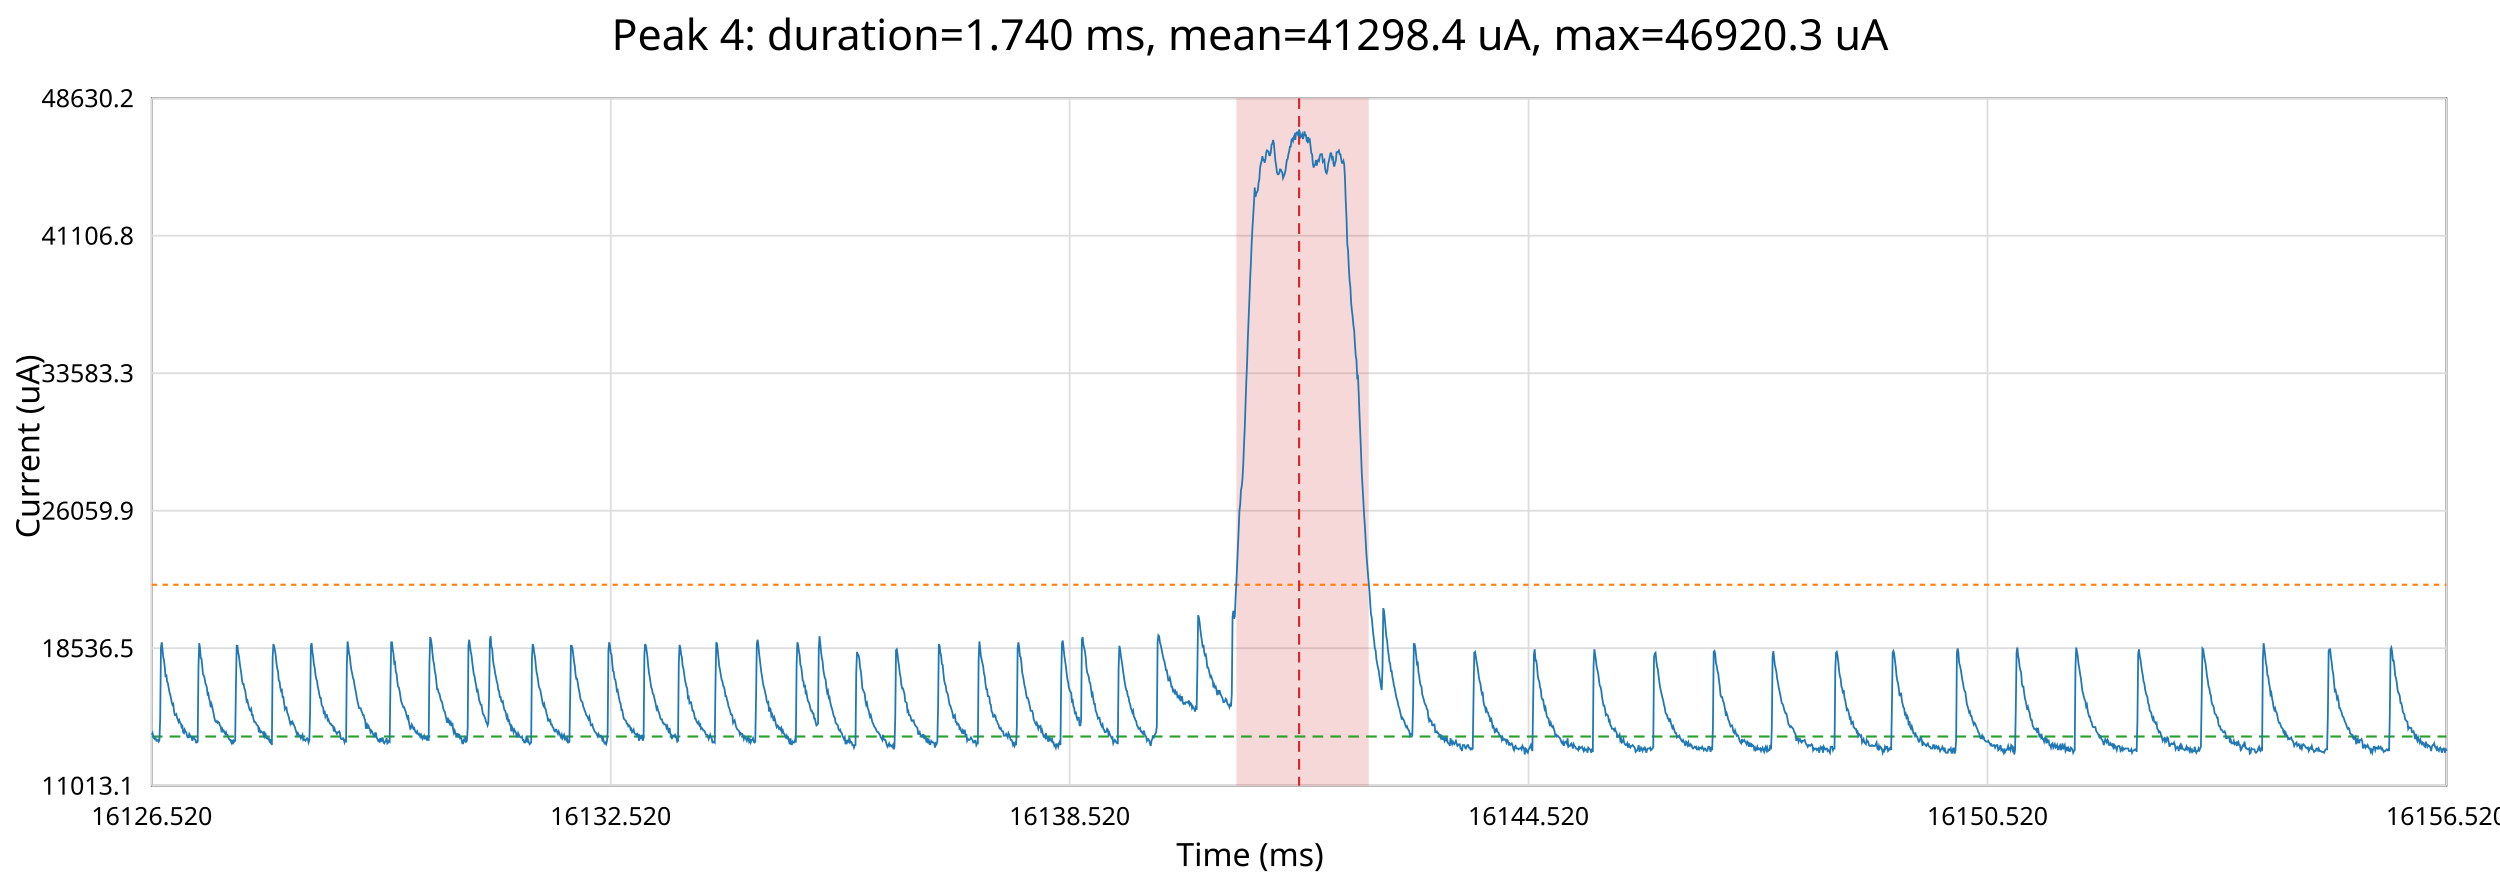
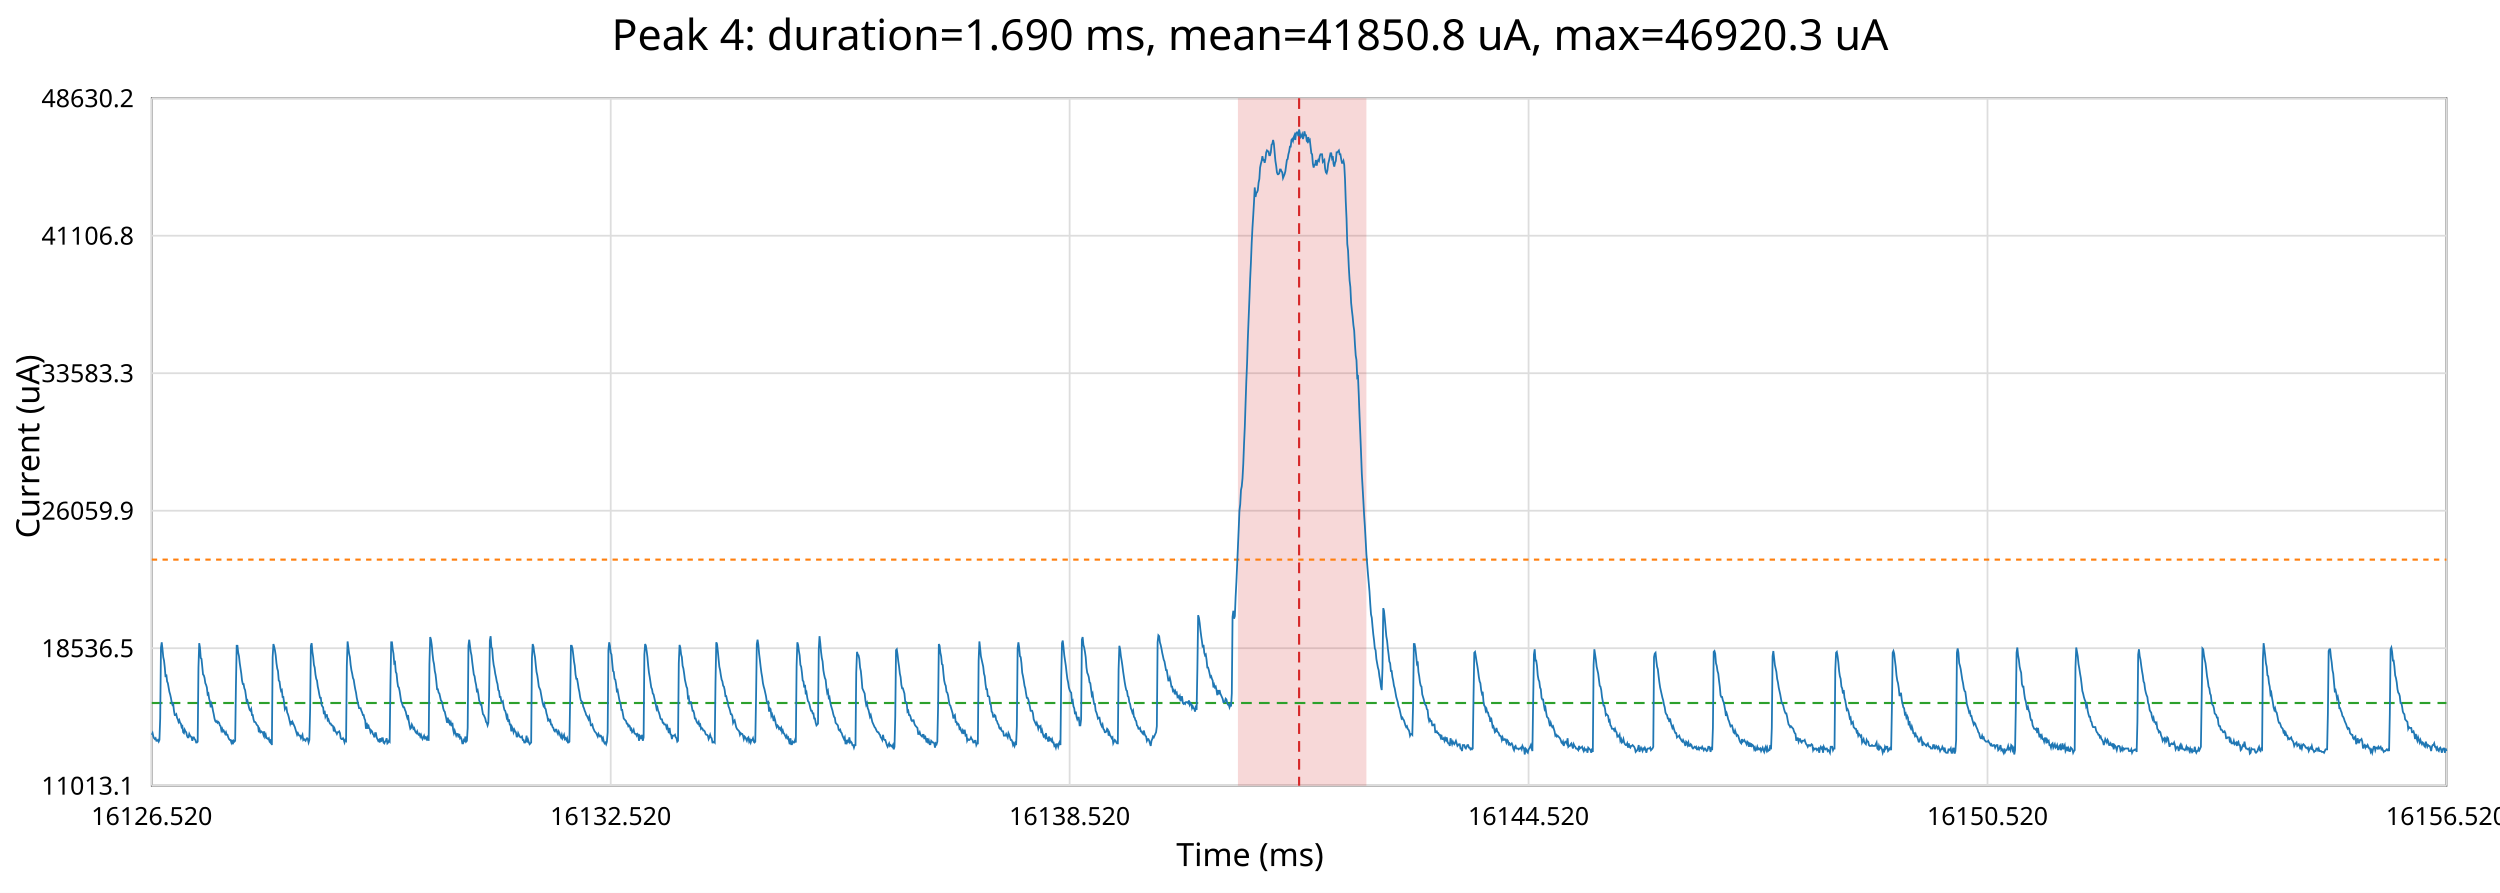
<svg xmlns="http://www.w3.org/2000/svg" width="1400" height="500" viewBox="0 0 1400 500">
  <rect width="100%" height="100%" fill="white" />
-   <text x="700.0" y="28" text-anchor="middle" font-size="24" font-family="sans-serif">Peak 4: duration=1.740 ms, mean=41298.4 uA, max=46920.3 uA</text>
+   <text x="700.0" y="28" text-anchor="middle" font-size="24" font-family="sans-serif">Peak 4: duration=1.690 ms, mean=41850.8 uA, max=46920.3 uA</text>
  <rect x="85" y="55" width="1285" height="385" fill="none" stroke="#333" stroke-width="1" />
  <line x1="85.00" y1="55" x2="85.00" y2="440" stroke="#ddd" stroke-width="1" />
  <line x1="342.00" y1="55" x2="342.00" y2="440" stroke="#ddd" stroke-width="1" />
  <line x1="599.00" y1="55" x2="599.00" y2="440" stroke="#ddd" stroke-width="1" />
  <line x1="856.00" y1="55" x2="856.00" y2="440" stroke="#ddd" stroke-width="1" />
  <line x1="1113.00" y1="55" x2="1113.00" y2="440" stroke="#ddd" stroke-width="1" />
  <line x1="1370.00" y1="55" x2="1370.00" y2="440" stroke="#ddd" stroke-width="1" />
  <line x1="85" y1="55.00" x2="1370" y2="55.00" stroke="#ddd" stroke-width="1" />
  <line x1="85" y1="132.00" x2="1370" y2="132.00" stroke="#ddd" stroke-width="1" />
  <line x1="85" y1="209.00" x2="1370" y2="209.00" stroke="#ddd" stroke-width="1" />
  <line x1="85" y1="286.00" x2="1370" y2="286.00" stroke="#ddd" stroke-width="1" />
  <line x1="85" y1="363.00" x2="1370" y2="363.00" stroke="#ddd" stroke-width="1" />
  <line x1="85" y1="440.00" x2="1370" y2="440.00" stroke="#ddd" stroke-width="1" />
  <text x="85.00" y="462" text-anchor="middle" font-size="14" font-family="sans-serif">16126.520</text>
  <text x="75" y="60.00" text-anchor="end" font-size="14" font-family="sans-serif">48630.2</text>
  <text x="342.00" y="462" text-anchor="middle" font-size="14" font-family="sans-serif">16132.520</text>
  <text x="75" y="137.00" text-anchor="end" font-size="14" font-family="sans-serif">41106.8</text>
  <text x="599.00" y="462" text-anchor="middle" font-size="14" font-family="sans-serif">16138.520</text>
  <text x="75" y="214.00" text-anchor="end" font-size="14" font-family="sans-serif">33583.3</text>
  <text x="856.00" y="462" text-anchor="middle" font-size="14" font-family="sans-serif">16144.520</text>
  <text x="75" y="291.00" text-anchor="end" font-size="14" font-family="sans-serif">26059.9</text>
  <text x="1113.00" y="462" text-anchor="middle" font-size="14" font-family="sans-serif">16150.520</text>
  <text x="75" y="368.00" text-anchor="end" font-size="14" font-family="sans-serif">18536.5</text>
  <text x="1370.00" y="462" text-anchor="middle" font-size="14" font-family="sans-serif">16156.520</text>
  <text x="75" y="445.00" text-anchor="end" font-size="14" font-family="sans-serif">11013.1</text>
-   <rect x="692.38" y="55" width="74.10" height="385" fill="#d62728" fill-opacity="0.18" />
-   <line x1="85" y1="412.45" x2="1370" y2="412.45" stroke="#2ca02c" stroke-width="1.2" stroke-dasharray="6,4" />
-   <line x1="85" y1="327.46" x2="1370" y2="327.46" stroke="#ff7f0e" stroke-width="1.2" stroke-dasharray="3,3" />
+   <rect x="693.23" y="55" width="71.96" height="385" fill="#d62728" fill-opacity="0.18" />
+   <line x1="85" y1="393.68" x2="1370" y2="393.68" stroke="#2ca02c" stroke-width="1.2" stroke-dasharray="6,4" />
+   <line x1="85" y1="313.39" x2="1370" y2="313.39" stroke="#ff7f0e" stroke-width="1.2" stroke-dasharray="3,3" />
  <line x1="727.50" y1="55" x2="727.50" y2="440" stroke="#d62728" stroke-width="1.2" stroke-dasharray="6,4" />
  <polyline fill="none" stroke="#1f77b4" stroke-width="1.0" points="85.00,411.49 85.43,410.53 85.86,412.45 86.28,413.41 86.71,413.89 87.14,413.41 87.57,414.84 88.00,414.84 88.43,414.37 88.86,415.32 89.28,414.37 89.71,402.36 90.14,362.62 90.57,359.69 91.00,363.59 91.42,367.98 91.85,369.93 92.28,373.82 92.71,379.16 93.14,377.71 93.57,381.59 93.99,382.56 94.42,384.98 94.85,387.40 95.28,388.85 95.71,390.78 96.14,393.20 96.57,394.65 96.99,394.17 97.42,398.02 97.85,400.43 98.28,400.43 98.71,399.95 99.13,401.88 99.56,402.84 99.99,404.28 100.42,403.32 100.85,404.76 101.28,405.25 101.70,407.17 102.13,406.69 102.56,410.05 102.99,410.53 103.42,408.61 103.85,409.57 104.27,410.05 104.70,411.97 105.13,412.93 105.56,412.93 105.99,411.01 106.42,411.97 106.85,412.45 107.27,412.93 107.70,414.84 108.13,412.93 108.56,412.93 108.99,413.89 109.41,414.37 109.84,415.80 110.27,415.80 110.70,415.32 111.13,373.82 111.56,360.17 111.98,362.62 112.41,368.47 112.84,368.95 113.27,373.33 113.70,377.71 114.13,378.19 114.55,379.65 114.98,382.56 115.41,383.53 115.84,384.98 116.27,388.85 116.70,388.37 117.12,391.27 117.55,392.72 117.98,396.10 118.41,394.17 118.84,395.61 119.27,398.02 119.69,399.95 120.12,402.36 120.55,403.80 120.98,404.28 121.41,403.80 121.84,404.76 122.26,404.28 122.69,404.76 123.12,406.21 123.55,406.69 123.98,409.09 124.41,408.13 124.84,409.57 125.26,409.09 125.69,410.05 126.12,411.01 126.55,410.05 126.98,411.49 127.40,411.49 127.83,412.93 128.26,413.89 128.69,414.37 129.12,414.37 129.55,415.80 129.97,414.37 130.40,416.76 130.83,414.84 131.26,415.32 131.69,414.84 132.12,384.01 132.54,361.64 132.97,361.64 133.40,365.54 133.83,367.49 134.26,371.39 134.69,374.31 135.12,377.22 135.54,381.10 135.97,383.04 136.40,383.04 136.83,385.46 137.26,386.43 137.68,389.33 138.11,392.72 138.54,392.23 138.97,394.17 139.40,396.10 139.83,397.54 140.25,398.02 140.68,397.06 141.11,400.43 141.54,400.43 141.97,402.84 142.40,404.28 142.83,404.28 143.25,404.76 143.68,405.73 144.11,406.21 144.54,406.69 144.97,410.05 145.39,408.61 145.82,410.05 146.25,409.57 146.68,410.05 147.11,410.05 147.54,411.49 147.96,409.57 148.39,412.45 148.82,411.49 149.25,413.41 149.68,413.41 150.11,413.89 150.53,413.41 150.96,415.32 151.39,415.80 151.82,413.89 152.25,417.24 152.68,367.98 153.11,360.66 153.53,362.13 153.96,364.08 154.39,367.00 154.82,371.39 155.25,374.31 155.67,375.76 156.10,381.10 156.53,381.59 156.96,384.98 157.39,386.92 157.82,386.43 158.24,390.30 158.67,390.30 159.10,393.68 159.53,397.06 159.96,396.10 160.39,396.10 160.82,398.99 161.24,399.95 161.67,401.40 162.10,403.32 162.53,405.25 162.96,403.80 163.38,405.73 163.81,404.28 164.24,405.25 164.67,406.21 165.10,407.17 165.53,408.61 165.95,410.05 166.38,411.49 166.81,410.53 167.24,411.49 167.67,411.97 168.10,411.97 168.52,413.41 168.95,412.45 169.38,411.49 169.81,414.37 170.24,413.89 170.67,414.37 171.10,414.84 171.52,413.89 171.95,413.41 172.38,413.89 172.81,415.80 173.24,414.37 173.66,398.02 174.09,361.64 174.52,360.17 174.95,365.05 175.38,367.98 175.81,372.36 176.23,373.82 176.66,377.71 177.09,380.13 177.52,381.10 177.95,384.50 178.38,386.43 178.80,388.85 179.23,390.78 179.66,390.78 180.09,394.65 180.52,395.61 180.95,396.10 181.38,399.95 181.80,398.02 182.23,401.40 182.66,400.43 183.09,400.43 183.52,403.32 183.94,402.84 184.37,404.28 184.80,405.25 185.23,405.25 185.66,406.21 186.09,406.21 186.51,406.69 186.94,409.57 187.37,408.13 187.80,409.57 188.23,410.05 188.66,411.01 189.09,410.05 189.51,410.05 189.94,409.57 190.37,410.53 190.80,413.41 191.23,413.89 191.65,413.89 192.08,413.41 192.51,414.37 192.94,415.80 193.37,414.37 193.80,414.84 194.22,372.85 194.65,359.20 195.08,362.62 195.51,366.03 195.94,367.98 196.37,372.36 196.79,375.28 197.22,377.22 197.65,379.65 198.08,380.62 198.51,383.53 198.94,385.95 199.37,387.88 199.79,390.78 200.22,392.72 200.65,394.65 201.08,396.58 201.51,396.58 201.93,396.58 202.36,398.02 202.79,398.99 203.22,400.43 203.65,400.43 204.08,402.36 204.50,403.32 204.93,408.13 205.36,404.76 205.79,408.13 206.22,405.73 206.65,407.65 207.08,408.13 207.50,410.05 207.93,409.09 208.36,409.57 208.79,411.01 209.22,411.49 209.64,412.93 210.07,410.53 210.50,410.53 210.93,412.93 211.36,413.89 211.79,414.84 212.21,414.37 212.64,415.80 213.07,413.41 213.50,415.32 213.93,413.41 214.36,413.41 214.78,415.80 215.21,416.28 215.64,415.32 216.07,414.84 216.50,413.41 216.93,416.28 217.36,415.80 217.78,414.84 218.21,415.32 218.64,383.53 219.07,359.69 219.50,359.69 219.92,363.59 220.35,366.03 220.78,371.39 221.21,370.90 221.64,376.25 222.07,377.22 222.49,381.59 222.92,384.50 223.35,384.98 223.78,386.92 224.21,389.82 224.64,392.72 225.07,393.68 225.49,395.13 225.92,396.10 226.35,396.10 226.78,397.54 227.21,398.51 227.63,400.43 228.06,401.88 228.49,400.43 228.92,403.80 229.35,406.21 229.78,408.13 230.20,407.65 230.63,405.73 231.06,406.69 231.49,408.13 231.92,407.65 232.35,409.09 232.77,410.05 233.20,410.53 233.63,409.57 234.06,411.01 234.49,411.49 234.92,411.01 235.35,412.45 235.77,411.49 236.20,412.93 236.63,413.89 237.06,412.93 237.49,411.97 237.91,413.41 238.34,412.93 238.77,413.89 239.20,412.93 239.63,414.37 240.06,414.37 240.48,371.87 240.91,356.75 241.34,358.22 241.77,361.15 242.20,366.03 242.63,369.93 243.05,371.87 243.48,375.76 243.91,377.71 244.34,381.59 244.77,385.95 245.20,385.95 245.62,387.88 246.05,388.37 246.48,390.30 246.91,392.23 247.34,392.72 247.77,394.17 248.19,396.58 248.62,398.02 249.05,398.51 249.48,400.43 249.91,402.36 250.34,404.76 250.76,401.88 251.19,404.28 251.62,403.80 252.05,406.21 252.48,404.76 252.91,406.69 253.34,404.76 253.76,408.61 254.19,410.53 254.62,409.09 255.05,410.53 255.48,411.97 255.90,411.01 256.33,411.01 256.76,412.93 257.19,411.01 257.62,413.41 258.05,412.93 258.47,413.89 258.90,416.28 259.33,416.28 259.76,414.37 260.19,414.84 260.62,412.45 261.04,415.32 261.47,414.84 261.90,407.65 262.33,361.64 262.76,358.22 263.19,361.64 263.62,365.05 264.04,367.00 264.47,370.90 264.90,374.31 265.33,377.71 265.76,378.68 266.18,381.59 266.61,383.53 267.04,386.92 267.47,386.43 267.90,388.85 268.33,392.23 268.75,393.20 269.18,394.65 269.61,394.65 270.04,397.54 270.47,399.95 270.90,400.43 271.33,401.40 271.75,402.36 272.18,404.28 272.61,404.76 273.04,406.21 273.47,404.76 273.89,389.82 274.32,358.71 274.75,356.26 275.18,362.62 275.61,363.10 276.04,368.95 276.46,372.36 276.89,374.31 277.32,377.22 277.75,379.16 278.18,381.59 278.61,383.04 279.03,386.43 279.46,386.92 279.89,390.30 280.32,390.30 280.75,392.72 281.18,393.20 281.61,392.72 282.03,395.61 282.46,397.54 282.89,398.02 283.32,399.47 283.75,401.88 284.17,400.92 284.60,404.28 285.03,402.84 285.46,405.73 285.89,405.73 286.32,409.57 286.74,407.17 287.17,408.13 287.60,410.05 288.03,408.61 288.46,409.57 288.89,410.05 289.32,412.45 289.74,412.45 290.17,410.53 290.60,411.49 291.03,412.45 291.46,412.93 291.88,412.93 292.31,412.45 292.74,414.37 293.17,414.37 293.60,415.80 294.03,415.80 294.45,414.84 294.88,411.97 295.31,415.80 295.74,414.37 296.17,415.80 296.60,416.76 297.02,416.28 297.45,415.80 297.88,368.47 298.31,360.66 298.74,362.13 299.17,365.54 299.60,367.98 300.02,372.36 300.45,376.25 300.88,378.19 301.31,381.10 301.74,384.50 302.16,385.46 302.59,386.43 303.02,388.85 303.45,391.27 303.88,393.68 304.31,395.13 304.73,394.17 305.16,396.58 305.59,397.06 306.02,399.47 306.45,400.92 306.88,403.32 307.30,402.84 307.73,403.80 308.16,403.32 308.59,405.73 309.02,405.73 309.45,407.17 309.88,407.65 310.30,409.09 310.73,409.57 311.16,408.61 311.59,408.61 312.02,410.05 312.44,411.01 312.87,409.57 313.30,410.53 313.73,411.97 314.16,412.93 314.59,411.49 315.01,413.41 315.44,412.45 315.87,411.49 316.30,413.89 316.73,413.41 317.16,414.37 317.59,413.41 318.01,415.80 318.44,415.80 318.87,415.32 319.30,390.30 319.73,361.64 320.15,361.64 320.58,363.10 321.01,366.52 321.44,370.41 321.87,372.85 322.30,377.71 322.72,380.13 323.15,380.13 323.58,382.56 324.01,385.46 324.44,387.40 324.87,390.30 325.29,392.23 325.72,392.72 326.15,393.20 326.58,395.61 327.01,396.58 327.44,398.02 327.87,398.99 328.29,400.43 328.72,400.92 329.15,401.88 329.58,402.84 330.01,401.40 330.43,403.32 330.86,406.21 331.29,406.21 331.72,405.73 332.15,407.65 332.58,408.61 333.00,409.57 333.43,410.05 333.86,410.53 334.29,411.49 334.72,412.45 335.15,411.01 335.58,411.97 336.00,412.45 336.43,411.97 336.86,412.45 337.29,414.37 337.72,413.41 338.14,415.32 338.57,416.28 339.00,415.80 339.43,416.76 339.86,415.32 340.29,410.05 340.71,364.08 341.14,359.69 341.57,361.64 342.00,365.54 342.43,366.52 342.86,371.39 343.28,375.76 343.71,376.25 344.14,380.13 344.57,380.62 345.00,383.04 345.43,386.92 345.86,386.43 346.28,388.85 346.71,391.27 347.14,393.20 347.57,394.17 348.00,397.54 348.42,397.54 348.85,399.95 349.28,402.36 349.71,402.84 350.14,403.32 350.57,403.80 350.99,405.25 351.42,405.25 351.85,406.69 352.28,406.21 352.71,406.69 353.14,408.61 353.57,408.13 353.99,410.05 354.42,409.57 354.85,408.61 355.28,410.53 355.71,411.01 356.13,411.01 356.56,411.97 356.99,411.01 357.42,411.49 357.85,414.84 358.28,411.97 358.70,412.45 359.13,413.89 359.56,411.49 359.99,414.84 360.42,412.93 360.85,366.52 361.27,360.66 361.70,361.64 362.13,364.57 362.56,367.98 362.99,372.85 363.42,376.73 363.85,379.16 364.27,382.07 364.70,384.98 365.13,385.95 365.56,388.37 365.99,388.85 366.41,390.78 366.84,392.72 367.27,394.65 367.70,397.06 368.13,396.10 368.56,398.02 368.98,398.99 369.41,400.43 369.84,402.36 370.27,402.84 370.70,402.84 371.13,404.76 371.55,404.76 371.98,405.73 372.41,405.73 372.84,405.73 373.27,407.65 373.70,406.69 374.12,408.61 374.55,410.53 374.98,407.65 375.41,411.01 375.84,411.49 376.27,413.89 376.69,411.97 377.12,411.97 377.55,411.97 377.98,411.49 378.41,412.93 378.84,413.41 379.26,415.32 379.69,414.84 380.12,371.39 380.55,361.15 380.98,362.62 381.41,366.52 381.84,367.98 382.26,372.85 382.69,374.31 383.12,377.22 383.55,380.62 383.98,382.56 384.40,384.50 384.83,385.46 385.26,390.78 385.69,390.30 386.12,393.68 386.55,393.20 386.97,393.20 387.40,395.61 387.83,398.02 388.26,398.02 388.69,399.47 389.12,402.36 389.54,402.36 389.97,403.80 390.40,404.76 390.83,405.25 391.26,404.28 391.69,406.21 392.12,405.73 392.54,408.13 392.97,407.65 393.40,408.13 393.83,409.09 394.26,409.09 394.68,409.57 395.11,411.01 395.54,411.49 395.97,411.49 396.40,411.97 396.83,413.89 397.25,412.93 397.68,411.49 398.11,412.93 398.54,413.41 398.97,415.80 399.40,415.80 399.83,415.32 400.25,415.80 400.68,382.07 401.11,359.69 401.54,360.66 401.97,364.57 402.39,368.95 402.82,373.33 403.25,375.28 403.68,378.19 404.11,380.62 404.54,381.59 404.96,384.01 405.39,384.50 405.82,386.43 406.25,389.82 406.68,389.82 407.11,391.75 407.53,393.20 407.96,395.61 408.39,396.58 408.82,398.02 409.25,399.95 409.68,399.95 410.11,400.92 410.53,404.76 410.96,403.80 411.39,403.32 411.82,405.25 412.25,407.17 412.67,408.13 413.10,408.61 413.53,409.09 413.96,409.57 414.39,411.49 414.82,410.53 415.24,411.01 415.67,411.01 416.10,411.97 416.53,413.89 416.96,412.45 417.39,412.93 417.82,413.89 418.24,414.84 418.67,413.41 419.10,412.93 419.53,415.32 419.96,414.37 420.38,415.80 420.81,414.37 421.24,414.37 421.67,413.41 422.10,415.32 422.53,415.80 422.95,415.32 423.38,391.27 423.81,360.66 424.24,358.22 424.67,361.15 425.10,366.03 425.52,369.44 425.95,373.33 426.38,376.73 426.81,379.16 427.24,382.56 427.67,384.50 428.10,385.95 428.52,387.88 428.95,389.82 429.38,392.72 429.81,393.68 430.24,393.20 430.66,398.51 431.09,396.58 431.52,397.06 431.95,400.92 432.38,399.95 432.81,401.40 433.23,403.80 433.66,401.88 434.09,403.32 434.52,405.73 434.95,407.17 435.38,406.21 435.80,406.69 436.23,408.13 436.66,407.65 437.09,408.61 437.52,407.65 437.95,410.05 438.38,409.09 438.80,410.53 439.23,411.01 439.66,411.97 440.09,412.93 440.52,411.97 440.94,413.41 441.37,412.93 441.80,414.84 442.23,416.76 442.66,413.41 443.09,416.76 443.51,416.76 443.94,415.32 444.37,415.80 444.80,415.80 445.23,414.37 445.66,415.80 446.09,372.85 446.51,359.69 446.94,361.15 447.37,364.57 447.80,367.00 448.23,372.36 448.65,373.33 449.08,376.73 449.51,381.10 449.94,381.59 450.37,384.98 450.80,383.53 451.22,388.85 451.65,387.88 452.08,390.78 452.51,392.72 452.94,393.20 453.37,394.65 453.79,396.58 454.22,398.02 454.65,398.02 455.08,399.47 455.51,399.47 455.94,402.36 456.37,402.36 456.79,404.76 457.22,406.21 457.65,405.73 458.08,405.25 458.51,363.59 458.93,356.26 459.36,360.17 459.79,365.05 460.22,368.47 460.65,370.41 461.08,375.28 461.50,377.71 461.93,379.65 462.36,380.62 462.79,384.98 463.22,387.88 463.65,386.92 464.08,390.78 464.50,390.30 464.93,393.20 465.36,395.13 465.79,396.58 466.22,398.02 466.64,399.95 467.07,401.40 467.50,401.88 467.93,404.76 468.36,405.25 468.79,405.73 469.21,406.21 469.64,408.61 470.07,409.09 470.50,408.61 470.93,410.05 471.36,410.53 471.78,411.97 472.21,412.93 472.64,413.89 473.07,412.93 473.50,416.76 473.93,414.37 474.36,415.80 474.78,414.84 475.21,415.32 475.64,412.93 476.07,415.80 476.50,415.32 476.92,415.80 477.35,417.24 477.78,417.24 478.21,418.68 478.64,417.24 479.07,417.24 479.49,376.73 479.92,365.05 480.35,366.52 480.78,367.00 481.21,368.95 481.64,373.82 482.07,375.76 482.49,380.13 482.92,385.46 483.35,386.43 483.78,387.40 484.21,388.37 484.63,392.23 485.06,394.65 485.49,393.68 485.92,396.58 486.35,397.54 486.78,399.47 487.20,401.40 487.63,400.43 488.06,402.36 488.49,404.28 488.92,405.25 489.35,406.21 489.77,407.17 490.20,407.65 490.63,408.61 491.06,409.57 491.49,410.05 491.92,410.05 492.35,411.01 492.77,411.49 493.20,412.93 493.63,413.41 494.06,414.37 494.49,411.49 494.91,413.89 495.34,414.37 495.77,414.37 496.20,415.80 496.63,417.24 497.06,418.20 497.48,417.24 497.91,416.28 498.34,417.72 498.77,417.24 499.20,417.72 499.63,418.20 500.05,417.24 500.48,419.63 500.91,418.20 501.34,401.40 501.77,364.08 502.20,363.59 502.62,366.52 503.05,370.41 503.48,373.33 503.91,377.22 504.34,379.16 504.77,383.53 505.19,385.46 505.62,385.46 506.05,386.92 506.48,388.37 506.91,392.72 507.34,393.20 507.76,393.68 508.19,398.51 508.62,398.02 509.05,400.43 509.48,400.43 509.91,401.40 510.34,403.32 510.76,403.80 511.19,403.32 511.62,403.32 512.05,405.25 512.48,406.21 512.90,406.69 513.33,407.17 513.76,407.65 514.19,411.01 514.62,411.01 515.05,410.05 515.47,411.49 515.90,411.97 516.33,412.45 516.76,411.49 517.19,411.49 517.62,413.89 518.04,411.97 518.47,413.89 518.90,415.80 519.33,413.41 519.76,416.28 520.19,414.84 520.62,416.76 521.04,416.76 521.47,414.84 521.90,415.32 522.33,415.80 522.76,415.80 523.18,416.28 523.61,418.68 524.04,416.28 524.47,416.76 524.90,415.32 525.33,395.61 525.75,360.66 526.18,361.64 526.61,365.54 527.04,367.49 527.47,371.87 527.90,372.36 528.33,377.22 528.75,381.10 529.18,383.04 529.61,384.01 530.04,387.40 530.47,387.88 530.89,389.33 531.32,392.23 531.75,394.65 532.18,395.13 532.61,396.58 533.04,398.02 533.46,399.47 533.89,402.36 534.32,400.92 534.75,400.43 535.18,404.28 535.61,404.28 536.03,405.73 536.46,405.25 536.89,405.73 537.32,408.13 537.75,407.65 538.18,409.09 538.61,410.05 539.03,409.09 539.46,411.01 539.89,409.09 540.32,409.09 540.75,412.45 541.17,411.01 541.60,414.84 542.03,413.89 542.46,414.37 542.89,414.37 543.32,413.89 543.74,412.93 544.17,413.89 544.60,414.37 545.03,415.80 545.46,415.80 545.89,414.84 546.32,414.84 546.74,417.24 547.17,416.28 547.60,416.28 548.03,369.93 548.46,359.20 548.88,363.10 549.31,367.49 549.74,369.44 550.17,371.39 550.60,373.33 551.03,377.22 551.45,378.68 551.88,383.04 552.31,385.95 552.74,385.95 553.17,389.82 553.60,389.82 554.02,390.30 554.45,394.17 554.88,394.65 555.31,398.51 555.74,398.99 556.17,401.40 556.60,401.40 557.02,400.43 557.45,400.92 557.88,403.32 558.31,403.80 558.74,405.25 559.16,405.73 559.59,407.65 560.02,408.13 560.45,407.65 560.88,409.09 561.31,409.57 561.73,409.57 562.16,411.97 562.59,411.97 563.02,411.97 563.45,411.01 563.88,411.97 564.30,412.93 564.73,410.53 565.16,411.49 565.59,412.93 566.02,414.37 566.45,414.37 566.88,415.32 567.30,417.24 567.73,416.28 568.16,417.72 568.59,416.28 569.02,417.24 569.44,406.69 569.87,363.10 570.30,359.69 570.73,362.62 571.16,367.49 571.59,367.98 572.01,371.39 572.44,376.73 572.87,378.68 573.30,381.10 573.73,384.01 574.16,385.46 574.59,388.37 575.01,390.78 575.44,390.78 575.87,391.75 576.30,393.68 576.73,395.61 577.15,398.02 577.58,398.02 578.01,398.02 578.44,399.47 578.87,402.84 579.30,403.80 579.72,404.76 580.15,405.73 580.58,404.76 581.01,406.21 581.44,408.13 581.87,406.69 582.29,407.17 582.72,406.69 583.15,410.53 583.58,409.09 584.01,411.01 584.44,412.45 584.87,411.97 585.29,412.93 585.72,410.53 586.15,413.41 586.58,413.41 587.01,415.32 587.43,412.45 587.86,414.37 588.29,413.89 588.72,414.84 589.15,413.89 589.58,415.80 590.00,415.80 590.43,417.72 590.86,417.24 591.29,418.68 591.72,416.76 592.15,416.76 592.58,418.20 593.00,416.28 593.43,415.32 593.86,417.24 594.29,379.16 594.72,360.17 595.14,358.71 595.57,362.62 596.00,367.00 596.43,369.93 596.86,372.85 597.29,376.73 597.71,380.13 598.14,382.07 598.57,384.98 599.00,386.43 599.43,387.40 599.86,387.88 600.28,392.72 600.71,392.23 601.14,395.61 601.57,396.58 602.00,399.95 602.43,398.51 602.86,401.40 603.28,402.84 603.71,401.88 604.14,401.88 604.57,406.21 605.00,406.21 605.42,402.84 605.85,358.22 606.28,356.75 606.71,361.15 607.14,362.62 607.57,365.05 607.99,367.98 608.42,373.82 608.85,376.73 609.28,377.71 609.71,379.16 610.14,382.07 610.57,382.56 610.99,385.95 611.42,389.33 611.85,388.37 612.28,391.75 612.71,394.17 613.13,394.17 613.56,398.02 613.99,398.99 614.42,400.43 614.85,402.36 615.28,401.88 615.70,401.88 616.13,404.28 616.56,405.73 616.99,406.69 617.42,405.73 617.85,408.13 618.27,408.61 618.70,410.05 619.13,410.05 619.56,409.57 619.99,408.13 620.42,408.61 620.85,411.97 621.27,410.53 621.70,411.97 622.13,412.45 622.56,413.41 622.99,412.93 623.41,416.28 623.84,415.32 624.27,414.37 624.70,414.84 625.13,415.80 625.56,416.28 625.98,416.28 626.41,374.79 626.84,361.64 627.27,363.59 627.70,367.49 628.13,369.93 628.55,372.85 628.98,376.25 629.41,379.16 629.84,382.07 630.27,384.50 630.70,386.43 631.12,386.92 631.55,389.82 631.98,390.30 632.41,393.20 632.84,394.17 633.27,396.58 633.69,397.54 634.12,398.99 634.55,398.02 634.98,401.40 635.41,401.88 635.84,403.32 636.26,403.80 636.69,406.21 637.12,406.69 637.55,408.13 637.98,408.13 638.41,407.65 638.84,409.57 639.26,409.57 639.69,410.53 640.12,411.01 640.55,409.09 640.98,411.01 641.40,411.97 641.83,412.45 642.26,414.84 642.69,413.89 643.12,413.89 643.55,414.84 643.97,416.28 644.40,417.72 644.83,414.84 645.26,413.89 645.69,412.45 646.12,412.93 646.54,411.97 646.97,411.01 647.40,410.05 647.83,406.69 648.26,359.69 648.69,355.77 649.12,356.26 649.54,359.69 649.97,361.15 650.40,363.10 650.83,365.54 651.26,367.49 651.68,369.44 652.11,370.41 652.54,372.85 652.97,375.28 653.40,375.28 653.83,378.19 654.25,381.10 654.68,381.10 655.11,379.65 655.54,381.59 655.97,384.50 656.40,384.50 656.83,386.92 657.25,386.43 657.68,387.88 658.11,386.92 658.54,388.37 658.97,387.88 659.39,390.30 659.82,389.82 660.25,390.78 660.68,389.82 661.11,392.72 661.54,390.30 661.96,390.30 662.39,393.68 662.82,394.17 663.25,393.68 663.68,394.17 664.11,393.20 664.53,393.20 664.96,393.20 665.39,393.68 665.82,392.23 666.25,394.65 666.68,393.68 667.11,394.17 667.53,396.58 667.96,395.61 668.39,396.58 668.82,397.06 669.25,398.51 669.67,395.13 670.10,397.54 670.53,374.79 670.96,344.50 671.39,345.97 671.82,348.92 672.24,352.84 672.67,356.26 673.10,359.20 673.53,362.62 673.96,361.15 674.39,365.54 674.82,367.00 675.24,366.52 675.67,369.44 676.10,373.82 676.53,373.82 676.96,375.28 677.38,377.22 677.81,379.16 678.24,378.68 678.67,380.13 679.10,381.10 679.53,384.98 679.95,383.53 680.38,384.98 680.81,384.50 681.24,386.43 681.67,389.33 682.10,386.43 682.52,388.85 682.95,386.43 683.38,388.37 683.81,389.33 684.24,390.30 684.67,391.27 685.10,393.20 685.52,393.20 685.95,392.72 686.38,391.27 686.81,391.75 687.24,393.68 687.66,394.65 688.09,394.65 688.52,396.10 688.95,394.65 689.38,395.61 689.81,388.37 690.23,345.48 690.66,342.04 691.09,346.46 691.52,344.99 691.95,334.17 692.38,325.77 692.80,316.37 693.23,306.43 693.66,296.46 694.09,285.96 694.52,282.45 694.95,274.42 695.38,272.40 695.80,267.87 696.23,259.80 696.66,248.66 697.09,239.01 697.52,225.76 697.94,213.47 698.37,203.20 698.80,189.27 699.23,178.40 699.66,167.50 700.09,156.03 700.51,147.14 700.94,136.13 701.37,127.71 701.80,120.86 702.23,113.47 702.66,104.99 703.09,110.29 703.51,108.17 703.94,107.64 704.37,106.58 704.80,102.34 705.23,100.22 705.65,93.84 706.08,91.71 706.51,90.12 706.94,87.45 707.37,89.59 707.80,89.59 708.22,91.18 708.65,89.05 709.08,85.32 709.51,84.26 709.94,84.79 710.37,84.79 710.79,86.92 711.22,86.92 711.65,85.32 712.08,81.05 712.51,80.52 712.94,78.38 713.37,80.52 713.79,85.32 714.22,90.12 714.65,92.78 715.08,96.50 715.51,97.56 715.93,97.56 716.36,97.03 716.79,94.91 717.22,94.91 717.65,95.97 718.08,96.50 718.50,99.69 718.93,98.63 719.36,97.56 719.79,95.97 720.22,92.78 720.65,89.59 721.08,89.05 721.50,86.39 721.93,84.79 722.36,82.12 722.79,82.12 723.22,78.38 723.64,77.85 724.07,78.92 724.50,76.78 724.93,75.71 725.36,78.38 725.79,74.64 726.21,74.11 726.64,74.11 727.07,76.24 727.50,72.50 727.93,74.64 728.36,76.78 728.78,76.24 729.21,75.18 729.64,77.85 730.07,76.24 730.50,73.57 730.93,75.71 731.36,75.71 731.78,78.92 732.21,79.45 732.64,76.78 733.07,78.92 733.50,78.38 733.92,82.12 734.35,85.85 734.78,86.39 735.21,91.71 735.64,93.84 736.07,92.25 736.49,92.25 736.92,89.59 737.35,92.78 737.78,90.65 738.21,89.59 738.64,90.12 739.07,87.45 739.49,86.39 739.92,86.39 740.35,86.39 740.78,90.65 741.21,90.12 741.63,89.59 742.06,94.37 742.49,96.50 742.92,97.03 743.35,95.44 743.78,91.71 744.20,90.12 744.63,87.99 745.06,85.85 745.49,85.85 745.92,88.52 746.35,87.45 746.77,91.71 747.20,93.31 747.63,91.18 748.06,90.12 748.49,85.32 748.92,85.32 749.35,84.79 749.77,84.26 750.20,86.39 750.63,86.39 751.06,89.05 751.49,91.18 751.91,91.18 752.34,90.12 752.77,92.25 753.20,100.22 753.63,112.94 754.06,122.44 754.48,136.65 754.91,140.33 755.34,149.76 755.77,157.07 756.20,160.73 756.63,169.58 757.05,173.73 757.48,177.37 757.91,182.03 758.34,185.14 758.77,192.89 759.20,199.08 759.62,201.65 760.05,211.42 760.48,210.91 760.91,221.15 761.34,232.90 761.77,243.08 762.19,253.73 762.62,265.35 763.05,272.91 763.48,280.45 763.91,288.47 764.34,294.97 764.76,302.45 765.19,310.41 765.62,315.87 766.05,321.32 766.48,326.27 766.91,331.21 767.34,338.11 767.76,344.01 768.19,345.97 768.62,350.88 769.05,355.28 769.48,358.71 769.90,363.10 770.33,364.08 770.76,368.95 771.19,371.39 771.62,373.82 772.05,375.28 772.47,378.68 772.90,381.10 773.33,384.50 773.76,386.43 774.19,374.31 774.62,340.57 775.04,342.04 775.47,346.46 775.90,351.37 776.33,356.26 776.76,358.71 777.19,363.10 777.62,366.52 778.04,370.41 778.47,371.39 778.90,375.76 779.33,375.76 779.76,379.16 780.18,381.10 780.61,384.01 781.04,385.46 781.47,387.88 781.90,390.30 782.33,391.75 782.75,393.20 783.18,395.61 783.61,396.58 784.04,398.51 784.47,400.43 784.90,402.36 785.33,401.88 785.75,402.84 786.18,403.32 786.61,404.76 787.04,406.21 787.47,407.17 787.89,406.69 788.32,408.13 788.75,408.61 789.18,409.57 789.61,411.97 790.04,411.01 790.46,411.01 790.89,411.49 791.32,394.65 791.75,360.66 792.18,360.66 792.61,363.10 793.03,367.00 793.46,371.39 793.89,370.41 794.32,376.25 794.75,378.68 795.18,382.07 795.61,384.01 796.03,384.50 796.46,388.85 796.89,390.30 797.32,391.75 797.75,393.68 798.17,394.65 798.60,395.13 799.03,397.06 799.46,397.54 799.89,401.88 800.32,403.80 800.74,402.84 801.17,403.80 801.60,403.80 802.03,406.21 802.46,406.21 802.89,405.73 803.32,405.73 803.74,410.05 804.17,410.05 804.60,409.57 805.03,410.53 805.46,410.53 805.88,411.49 806.31,411.49 806.74,412.93 807.17,411.49 807.60,413.89 808.03,413.89 808.45,413.41 808.88,414.84 809.31,413.41 809.74,414.37 810.17,412.93 810.60,415.32 811.02,416.28 811.45,416.28 811.88,417.72 812.31,413.41 812.74,415.32 813.17,416.76 813.60,415.32 814.02,416.28 814.45,416.76 814.88,415.80 815.31,414.84 815.74,416.28 816.16,417.72 816.59,417.24 817.02,416.76 817.45,416.76 817.88,419.15 818.31,419.15 818.73,420.59 819.16,417.24 819.59,417.24 820.02,417.24 820.45,418.68 820.88,419.15 821.30,418.20 821.73,417.24 822.16,417.24 822.59,418.68 823.02,418.68 823.45,419.63 823.87,419.15 824.30,419.63 824.73,419.15 825.16,390.78 825.59,365.54 826.02,365.05 826.44,367.49 826.87,370.41 827.30,372.85 827.73,375.76 828.16,379.16 828.59,381.59 829.01,382.56 829.44,386.43 829.87,388.37 830.30,387.40 830.73,392.72 831.16,395.13 831.59,395.61 832.01,398.02 832.44,397.06 832.87,398.99 833.30,398.99 833.73,400.92 834.15,401.40 834.58,404.28 835.01,401.88 835.44,404.28 835.87,407.17 836.30,406.69 836.72,408.13 837.15,410.05 837.58,409.57 838.01,407.65 838.44,409.57 838.87,410.05 839.29,410.53 839.72,411.97 840.15,411.97 840.58,412.45 841.01,414.37 841.44,412.93 841.87,414.37 842.29,414.37 842.72,413.89 843.15,414.37 843.58,415.80 844.01,414.37 844.43,414.84 844.86,416.76 845.29,416.28 845.72,417.24 846.15,416.76 846.58,416.28 847.00,417.24 847.43,419.15 847.86,420.11 848.29,418.20 848.72,417.72 849.15,419.15 849.58,419.15 850.00,419.15 850.43,419.63 850.86,419.15 851.29,419.15 851.72,418.68 852.14,419.63 852.57,417.72 853.00,418.68 853.43,419.15 853.86,422.50 854.29,419.15 854.71,419.63 855.14,421.07 855.57,421.54 856.00,419.63 856.43,419.15 856.86,418.20 857.28,417.24 857.71,419.15 858.14,420.59 858.57,392.72 859.00,366.52 859.43,363.59 859.86,369.93 860.28,369.93 860.71,372.85 861.14,378.19 861.57,380.62 862.00,381.59 862.42,384.98 862.85,385.95 863.28,390.78 863.71,391.75 864.14,391.75 864.57,394.65 864.99,397.06 865.42,396.10 865.85,398.99 866.28,401.40 866.71,401.88 867.14,402.36 867.57,404.76 867.99,406.69 868.42,404.76 868.85,406.21 869.28,407.17 869.71,406.69 870.13,408.13 870.56,409.57 870.99,411.97 871.42,411.49 871.85,412.45 872.28,411.97 872.70,412.45 873.13,412.93 873.56,413.41 873.99,414.37 874.42,415.80 874.85,416.28 875.27,415.32 875.70,417.72 876.13,416.28 876.56,415.32 876.99,415.32 877.42,416.28 877.85,413.41 878.27,418.20 878.70,417.72 879.13,417.72 879.56,416.76 879.99,416.28 880.41,417.72 880.84,419.15 881.27,416.76 881.70,417.72 882.13,418.20 882.56,419.15 882.98,419.15 883.41,419.63 883.84,420.11 884.27,417.72 884.70,419.15 885.13,418.68 885.55,418.68 885.98,418.20 886.41,419.63 886.84,420.59 887.27,419.15 887.70,420.11 888.12,419.63 888.55,419.63 888.98,421.54 889.41,418.68 889.84,419.15 890.27,419.63 890.69,420.11 891.12,421.54 891.55,419.15 891.98,421.07 892.41,372.36 892.84,363.59 893.26,366.52 893.69,369.44 894.12,373.33 894.55,375.28 894.98,377.22 895.41,380.62 895.84,384.01 896.26,384.50 896.69,386.43 897.12,390.30 897.55,392.72 897.98,395.13 898.40,395.13 898.83,397.06 899.26,400.43 899.69,399.95 900.12,400.43 900.55,400.92 900.97,403.80 901.40,403.32 901.83,406.21 902.26,406.69 902.69,408.13 903.12,408.13 903.54,408.13 903.97,409.09 904.40,408.13 904.83,409.57 905.26,410.05 905.69,412.45 906.12,411.97 906.54,412.45 906.97,411.49 907.40,414.84 907.83,413.89 908.26,415.80 908.68,415.32 909.11,413.89 909.54,415.80 909.97,416.76 910.40,417.24 910.83,417.24 911.25,416.28 911.68,418.68 912.11,416.28 912.54,418.20 912.97,418.68 913.40,417.72 913.83,417.72 914.25,417.24 914.68,417.72 915.11,418.20 915.54,419.15 915.97,421.07 916.39,420.59 916.82,420.11 917.25,419.15 917.68,417.24 918.11,421.07 918.54,419.63 918.96,418.68 919.39,419.63 919.82,420.59 920.25,419.15 920.68,419.63 921.11,418.68 921.53,419.63 921.96,421.54 922.39,419.63 922.82,419.15 923.25,419.15 923.68,419.15 924.11,418.68 924.53,420.11 924.96,419.63 925.39,419.15 925.82,418.20 926.25,367.98 926.67,366.03 927.10,365.54 927.53,369.93 927.96,373.33 928.39,374.79 928.82,378.68 929.24,382.07 929.67,384.98 930.10,386.92 930.53,388.85 930.96,390.78 931.39,392.23 931.82,394.65 932.24,396.10 932.67,398.99 933.10,399.95 933.53,400.43 933.96,402.36 934.38,402.36 934.81,404.28 935.24,402.36 935.67,404.76 936.10,406.21 936.53,407.65 936.95,406.69 937.38,408.13 937.81,409.57 938.24,410.53 938.67,410.53 939.10,412.93 939.52,412.45 939.95,412.45 940.38,411.97 940.81,413.41 941.24,413.89 941.67,414.84 942.10,415.32 942.52,414.37 942.95,415.32 943.38,416.28 943.81,417.72 944.24,415.32 944.66,415.80 945.09,417.24 945.52,415.80 945.95,417.72 946.38,417.72 946.81,416.76 947.23,417.24 947.66,418.68 948.09,419.15 948.52,418.68 948.95,418.20 949.38,418.68 949.80,418.20 950.23,419.63 950.66,419.63 951.09,418.68 951.52,419.63 951.95,418.68 952.38,418.68 952.80,419.15 953.23,418.20 953.66,419.15 954.09,420.11 954.52,419.15 954.94,419.15 955.37,420.11 955.80,420.59 956.23,420.11 956.66,418.20 957.09,418.20 957.51,419.15 957.94,421.07 958.37,418.20 958.80,420.11 959.23,407.65 959.66,365.05 960.09,364.57 960.51,366.03 960.94,371.39 961.37,372.85 961.80,375.76 962.23,377.22 962.65,381.10 963.08,384.50 963.51,389.33 963.94,390.30 964.37,390.30 964.80,392.23 965.22,393.20 965.65,395.13 966.08,397.54 966.51,400.92 966.94,399.47 967.37,400.92 967.79,402.84 968.22,403.80 968.65,405.25 969.08,406.69 969.51,406.21 969.94,406.21 970.37,408.13 970.79,410.05 971.22,410.53 971.65,409.09 972.08,410.53 972.51,411.97 972.93,411.49 973.36,411.97 973.79,413.41 974.22,414.84 974.65,415.80 975.08,416.28 975.50,413.89 975.93,415.32 976.36,414.84 976.79,414.37 977.22,415.32 977.65,415.80 978.08,416.76 978.50,415.32 978.93,415.80 979.36,418.20 979.79,415.80 980.22,418.20 980.64,416.28 981.07,417.72 981.50,417.24 981.93,417.72 982.36,419.63 982.79,418.68 983.21,420.11 983.64,419.63 984.07,418.20 984.50,419.63 984.93,419.15 985.36,419.63 985.78,419.15 986.21,420.59 986.64,419.63 987.07,418.68 987.50,420.11 987.93,421.07 988.36,419.15 988.78,418.20 989.21,420.11 989.64,418.68 990.07,420.59 990.50,420.11 990.92,420.11 991.35,417.24 991.78,419.63 992.21,407.65 992.64,367.49 993.07,364.57 993.49,368.47 993.92,372.36 994.35,374.31 994.78,376.25 995.21,380.13 995.64,382.07 996.07,384.98 996.49,386.92 996.92,388.85 997.35,391.27 997.78,393.68 998.21,394.17 998.63,395.13 999.06,397.06 999.49,398.51 999.92,399.47 1000.35,399.47 1000.78,401.40 1001.20,403.80 1001.63,405.73 1002.06,406.21 1002.49,407.17 1002.92,406.69 1003.35,407.17 1003.77,407.65 1004.20,408.13 1004.63,409.57 1005.06,410.53 1005.49,411.01 1005.92,414.84 1006.35,413.41 1006.77,413.41 1007.20,415.32 1007.63,413.89 1008.06,413.89 1008.49,415.32 1008.91,415.80 1009.34,414.84 1009.77,414.84 1010.20,414.84 1010.63,414.37 1011.06,415.80 1011.48,416.76 1011.91,417.24 1012.34,418.20 1012.77,417.24 1013.20,417.24 1013.63,417.72 1014.05,417.24 1014.48,416.76 1014.91,417.24 1015.34,420.11 1015.77,419.15 1016.20,419.63 1016.62,419.15 1017.05,419.15 1017.48,420.11 1017.91,419.63 1018.34,419.15 1018.77,421.54 1019.19,419.15 1019.62,418.20 1020.05,419.15 1020.48,418.68 1020.91,421.54 1021.34,418.20 1021.76,419.15 1022.19,419.63 1022.62,419.15 1023.05,419.15 1023.48,420.59 1023.91,420.11 1024.34,420.59 1024.76,421.54 1025.19,418.20 1025.62,418.20 1026.05,418.20 1026.48,420.11 1026.90,419.15 1027.33,419.15 1027.76,375.28 1028.19,365.54 1028.62,365.05 1029.05,367.49 1029.47,370.90 1029.90,375.76 1030.33,378.68 1030.76,380.13 1031.19,384.50 1031.62,385.46 1032.04,388.37 1032.47,386.43 1032.90,390.78 1033.33,392.23 1033.76,394.65 1034.19,397.54 1034.62,397.06 1035.04,398.02 1035.47,399.95 1035.90,402.36 1036.33,401.88 1036.76,405.25 1037.18,404.76 1037.61,404.28 1038.04,407.17 1038.47,407.65 1038.90,408.13 1039.33,408.13 1039.75,410.05 1040.18,409.57 1040.61,411.97 1041.04,411.01 1041.47,411.49 1041.90,412.45 1042.33,411.97 1042.75,415.80 1043.18,414.84 1043.61,413.89 1044.04,415.80 1044.47,416.28 1044.89,416.76 1045.32,414.37 1045.75,415.32 1046.18,415.32 1046.61,417.24 1047.04,417.72 1047.46,417.72 1047.89,417.72 1048.32,417.24 1048.75,417.72 1049.18,417.72 1049.61,417.72 1050.03,417.72 1050.46,416.76 1050.89,415.80 1051.32,419.15 1051.75,419.63 1052.18,417.72 1052.61,419.15 1053.03,418.20 1053.46,418.68 1053.89,419.63 1054.32,421.54 1054.75,420.11 1055.17,420.59 1055.60,418.20 1056.03,419.15 1056.46,418.20 1056.89,418.20 1057.32,420.59 1057.74,420.11 1058.17,419.15 1058.60,418.68 1059.03,420.11 1059.46,396.58 1059.89,365.54 1060.32,364.57 1060.74,366.03 1061.17,369.93 1061.60,373.33 1062.03,378.19 1062.46,381.10 1062.88,382.56 1063.31,385.46 1063.74,389.82 1064.17,388.37 1064.60,388.37 1065.03,392.23 1065.45,394.17 1065.88,396.10 1066.31,396.58 1066.74,399.95 1067.17,399.47 1067.60,401.88 1068.02,400.92 1068.45,401.88 1068.88,406.21 1069.31,403.80 1069.74,407.17 1070.17,408.13 1070.60,406.69 1071.02,408.13 1071.45,410.53 1071.88,410.53 1072.31,411.97 1072.74,411.01 1073.16,412.45 1073.59,412.45 1074.02,413.89 1074.45,415.32 1074.88,415.32 1075.31,413.41 1075.73,412.93 1076.16,414.37 1076.59,417.72 1077.02,415.80 1077.45,416.28 1077.88,416.76 1078.30,417.24 1078.73,417.72 1079.16,416.76 1079.59,416.28 1080.02,417.72 1080.45,418.20 1080.88,418.20 1081.30,419.15 1081.73,419.15 1082.16,419.15 1082.59,417.24 1083.02,417.24 1083.44,419.15 1083.87,419.15 1084.30,417.72 1084.73,418.20 1085.16,419.15 1085.59,418.20 1086.01,419.15 1086.44,420.59 1086.87,419.63 1087.30,419.63 1087.73,418.20 1088.16,419.15 1088.59,420.11 1089.01,418.68 1089.44,421.07 1089.87,421.54 1090.30,421.54 1090.73,421.54 1091.15,419.63 1091.58,419.63 1092.01,420.11 1092.44,419.15 1092.87,421.54 1093.30,421.54 1093.72,419.15 1094.15,419.15 1094.58,422.02 1095.01,420.59 1095.44,414.37 1095.87,365.54 1096.29,363.10 1096.72,365.54 1097.15,371.39 1097.58,372.85 1098.01,374.79 1098.44,377.71 1098.87,380.62 1099.29,382.56 1099.72,385.46 1100.15,386.92 1100.58,387.40 1101.01,390.78 1101.43,394.17 1101.86,395.61 1102.29,397.06 1102.72,398.99 1103.15,398.51 1103.58,400.92 1104.00,400.92 1104.43,402.84 1104.86,404.28 1105.29,405.73 1105.72,404.76 1106.15,405.25 1106.58,406.69 1107.00,407.65 1107.43,408.61 1107.86,410.05 1108.29,410.53 1108.72,412.45 1109.14,413.41 1109.57,413.41 1110.00,411.97 1110.43,413.41 1110.86,412.93 1111.29,414.37 1111.71,414.84 1112.14,415.32 1112.57,415.32 1113.00,415.32 1113.43,414.84 1113.86,415.80 1114.28,416.28 1114.71,417.24 1115.14,416.76 1115.57,417.72 1116.00,417.72 1116.43,417.24 1116.86,417.24 1117.28,418.68 1117.71,417.72 1118.14,417.24 1118.57,417.24 1119.00,420.11 1119.42,419.63 1119.85,418.68 1120.28,417.24 1120.71,420.11 1121.14,419.63 1121.57,420.59 1121.99,421.54 1122.42,419.15 1122.85,421.07 1123.28,420.11 1123.71,420.11 1124.14,419.15 1124.57,417.72 1124.99,419.63 1125.42,419.15 1125.85,420.11 1126.28,417.24 1126.71,417.72 1127.13,420.11 1127.56,419.15 1127.99,422.50 1128.42,420.11 1128.85,396.58 1129.28,365.54 1129.70,362.62 1130.13,367.00 1130.56,369.44 1130.99,373.33 1131.42,375.28 1131.85,376.73 1132.27,383.04 1132.70,384.50 1133.13,384.50 1133.56,388.37 1133.99,391.27 1134.42,392.72 1134.85,395.13 1135.27,397.54 1135.70,396.10 1136.13,398.02 1136.56,398.99 1136.99,401.88 1137.41,403.32 1137.84,403.32 1138.27,406.21 1138.70,407.17 1139.13,408.13 1139.56,408.13 1139.98,408.61 1140.41,408.13 1140.84,410.53 1141.27,407.65 1141.70,410.53 1142.13,412.93 1142.55,411.01 1142.98,412.93 1143.41,411.97 1143.84,413.89 1144.27,413.89 1144.70,415.32 1145.12,413.41 1145.55,413.41 1145.98,416.28 1146.41,414.37 1146.84,415.32 1147.27,414.84 1147.69,417.24 1148.12,417.24 1148.55,418.68 1148.98,416.76 1149.41,416.28 1149.84,418.68 1150.26,417.72 1150.69,416.76 1151.12,418.68 1151.55,418.20 1151.98,417.24 1152.41,419.63 1152.84,419.63 1153.26,417.72 1153.69,417.24 1154.12,420.11 1154.55,418.68 1154.98,416.28 1155.40,419.63 1155.83,418.20 1156.26,417.24 1156.69,420.59 1157.12,419.63 1157.55,418.20 1157.97,420.59 1158.40,419.15 1158.83,420.59 1159.26,420.59 1159.69,418.68 1160.12,419.15 1160.54,419.63 1160.97,421.54 1161.40,420.59 1161.83,420.11 1162.26,373.82 1162.69,362.62 1163.12,365.05 1163.54,367.49 1163.97,371.87 1164.40,374.31 1164.83,377.22 1165.26,379.65 1165.68,383.04 1166.11,386.92 1166.54,388.37 1166.97,390.30 1167.40,391.75 1167.83,392.72 1168.25,395.61 1168.68,394.65 1169.11,398.02 1169.54,399.95 1169.97,401.40 1170.40,401.40 1170.83,403.80 1171.25,404.28 1171.68,406.21 1172.11,407.17 1172.54,407.17 1172.97,407.17 1173.39,407.17 1173.82,409.09 1174.25,410.05 1174.68,410.53 1175.11,411.49 1175.54,411.49 1175.96,412.93 1176.39,412.45 1176.82,413.89 1177.25,414.37 1177.68,415.32 1178.11,417.24 1178.53,415.80 1178.96,413.89 1179.39,414.84 1179.82,415.80 1180.25,414.37 1180.68,415.32 1181.11,417.24 1181.53,417.24 1181.96,416.28 1182.39,417.24 1182.82,417.72 1183.25,416.28 1183.67,419.63 1184.10,417.24 1184.53,417.72 1184.96,418.68 1185.39,420.11 1185.82,418.20 1186.24,417.72 1186.67,417.72 1187.10,418.20 1187.53,420.59 1187.96,420.11 1188.39,418.68 1188.82,420.11 1189.24,419.15 1189.67,419.63 1190.10,419.15 1190.53,419.15 1190.96,419.15 1191.38,419.15 1191.81,419.15 1192.24,420.59 1192.67,420.59 1193.10,420.59 1193.53,419.63 1193.95,421.54 1194.38,420.59 1194.81,420.11 1195.24,420.11 1195.67,419.63 1196.10,419.63 1196.52,421.07 1196.95,404.28 1197.38,366.52 1197.81,363.59 1198.24,367.49 1198.67,369.44 1199.10,372.85 1199.52,375.76 1199.95,378.19 1200.38,381.59 1200.81,382.56 1201.24,385.95 1201.66,387.88 1202.09,389.33 1202.52,390.30 1202.95,393.68 1203.38,394.65 1203.81,397.54 1204.23,398.51 1204.66,398.99 1205.09,401.40 1205.52,402.84 1205.95,401.88 1206.38,404.28 1206.80,404.28 1207.23,405.25 1207.66,404.76 1208.09,408.13 1208.52,408.61 1208.95,410.05 1209.38,409.57 1209.80,410.05 1210.23,411.97 1210.66,412.93 1211.09,414.84 1211.52,413.89 1211.94,413.41 1212.37,415.32 1212.80,413.89 1213.23,414.84 1213.66,412.93 1214.09,413.41 1214.51,415.80 1214.94,418.20 1215.37,416.76 1215.80,416.76 1216.23,416.28 1216.66,416.76 1217.09,416.76 1217.51,415.80 1217.94,417.24 1218.37,419.63 1218.80,418.68 1219.23,418.20 1219.65,418.68 1220.08,420.59 1220.51,418.20 1220.94,417.24 1221.37,419.63 1221.80,417.72 1222.22,419.15 1222.65,419.63 1223.08,419.63 1223.51,420.11 1223.94,419.63 1224.37,418.20 1224.79,419.63 1225.22,418.68 1225.65,419.15 1226.08,420.59 1226.51,419.15 1226.94,420.59 1227.37,419.15 1227.79,421.07 1228.22,420.59 1228.65,420.59 1229.08,418.20 1229.51,420.59 1229.93,421.54 1230.36,420.59 1230.79,420.59 1231.22,419.15 1231.65,420.11 1232.08,419.15 1232.50,418.20 1232.93,390.78 1233.36,363.10 1233.79,363.59 1234.22,367.00 1234.65,369.44 1235.08,371.39 1235.50,374.79 1235.93,378.68 1236.36,381.10 1236.79,384.50 1237.22,385.46 1237.64,388.37 1238.07,389.33 1238.50,393.20 1238.93,394.65 1239.36,395.13 1239.79,396.58 1240.21,399.47 1240.64,399.95 1241.07,400.43 1241.50,401.88 1241.93,401.88 1242.36,405.73 1242.78,406.69 1243.21,406.69 1243.64,408.61 1244.07,408.61 1244.50,409.09 1244.93,410.05 1245.36,410.05 1245.78,409.57 1246.21,410.53 1246.64,413.41 1247.07,413.41 1247.50,412.93 1247.92,412.93 1248.35,412.93 1248.78,415.80 1249.21,414.37 1249.64,416.28 1250.07,416.28 1250.49,416.28 1250.92,414.84 1251.35,416.76 1251.78,416.28 1252.21,415.80 1252.64,417.72 1253.07,415.80 1253.49,415.32 1253.92,417.24 1254.35,417.24 1254.78,420.11 1255.21,419.63 1255.63,418.20 1256.06,417.24 1256.49,417.72 1256.92,415.32 1257.35,417.72 1257.78,419.15 1258.20,419.15 1258.63,419.63 1259.06,419.63 1259.49,419.15 1259.92,422.02 1260.35,421.54 1260.77,419.15 1261.20,419.63 1261.63,419.63 1262.06,419.63 1262.49,419.63 1262.92,421.07 1263.35,421.54 1263.77,421.07 1264.20,420.59 1264.63,419.15 1265.06,418.20 1265.49,420.11 1265.91,420.59 1266.34,419.15 1266.77,419.63 1267.20,369.44 1267.63,360.17 1268.06,363.59 1268.48,367.00 1268.91,371.39 1269.34,373.33 1269.77,378.19 1270.20,378.68 1270.63,382.56 1271.05,384.50 1271.48,388.85 1271.91,387.88 1272.34,390.78 1272.77,393.20 1273.20,396.10 1273.62,397.54 1274.05,396.58 1274.48,398.51 1274.91,398.99 1275.34,400.92 1275.77,403.32 1276.19,404.76 1276.62,404.76 1277.05,405.73 1277.48,407.17 1277.91,407.65 1278.34,408.13 1278.76,410.05 1279.19,409.57 1279.62,411.97 1280.05,410.53 1280.48,411.97 1280.91,411.97 1281.34,413.89 1281.76,413.41 1282.19,413.89 1282.62,413.41 1283.05,412.93 1283.48,414.37 1283.90,414.84 1284.33,415.80 1284.76,417.72 1285.19,416.76 1285.62,416.28 1286.05,415.80 1286.47,417.72 1286.90,417.24 1287.33,416.76 1287.76,417.72 1288.19,419.63 1288.62,417.72 1289.04,419.15 1289.47,417.24 1289.90,416.76 1290.33,417.24 1290.76,417.72 1291.19,418.68 1291.62,418.68 1292.04,419.15 1292.47,418.68 1292.90,420.59 1293.33,419.63 1293.76,418.68 1294.18,419.15 1294.61,417.72 1295.04,419.63 1295.47,420.11 1295.90,421.07 1296.33,420.59 1296.75,420.59 1297.18,419.15 1297.61,419.15 1298.04,420.11 1298.47,419.15 1298.90,420.59 1299.33,420.59 1299.75,420.59 1300.18,421.07 1300.61,421.07 1301.04,421.07 1301.47,421.54 1301.89,420.59 1302.32,419.63 1302.75,419.63 1303.18,419.63 1303.61,399.95 1304.04,364.57 1304.46,363.59 1304.89,363.59 1305.32,367.98 1305.75,370.90 1306.18,375.28 1306.61,377.22 1307.03,382.07 1307.46,386.92 1307.89,386.43 1308.32,388.37 1308.75,391.27 1309.18,390.30 1309.61,392.72 1310.03,396.58 1310.46,396.58 1310.89,398.02 1311.32,398.99 1311.75,400.92 1312.17,401.40 1312.60,402.36 1313.03,403.80 1313.46,404.76 1313.89,405.73 1314.32,407.17 1314.74,408.13 1315.17,407.65 1315.60,408.13 1316.03,410.53 1316.46,411.01 1316.89,411.49 1317.32,411.49 1317.74,413.41 1318.17,413.89 1318.60,412.93 1319.03,412.45 1319.46,416.76 1319.88,415.32 1320.31,413.41 1320.74,415.80 1321.17,415.80 1321.60,414.37 1322.03,414.37 1322.45,413.89 1322.88,415.32 1323.31,419.15 1323.74,417.72 1324.17,417.24 1324.60,418.68 1325.02,417.72 1325.45,418.20 1325.88,417.24 1326.31,418.20 1326.74,419.15 1327.17,419.15 1327.60,421.07 1328.02,420.11 1328.45,421.54 1328.88,419.63 1329.31,418.20 1329.74,418.20 1330.16,420.11 1330.59,418.68 1331.02,418.68 1331.45,419.15 1331.88,418.20 1332.31,419.15 1332.73,418.68 1333.16,418.20 1333.59,419.63 1334.02,419.15 1334.45,420.11 1334.88,421.07 1335.30,420.59 1335.73,420.59 1336.16,420.11 1336.59,419.63 1337.02,420.11 1337.45,419.63 1337.88,420.59 1338.30,399.95 1338.73,363.59 1339.16,362.62 1339.59,365.05 1340.02,369.93 1340.44,369.93 1340.87,373.33 1341.30,378.19 1341.73,379.65 1342.16,382.07 1342.59,385.95 1343.01,387.88 1343.44,388.37 1343.87,389.82 1344.30,393.68 1344.73,393.68 1345.16,395.61 1345.59,398.51 1346.01,399.47 1346.44,399.95 1346.87,402.84 1347.30,403.32 1347.73,403.80 1348.15,404.28 1348.58,408.13 1349.01,407.17 1349.44,407.65 1349.87,407.65 1350.30,407.65 1350.72,410.05 1351.15,410.05 1351.58,409.57 1352.01,411.01 1352.44,413.89 1352.87,411.01 1353.29,413.41 1353.72,414.84 1354.15,412.93 1354.58,414.37 1355.01,415.80 1355.44,414.37 1355.87,415.80 1356.29,416.76 1356.72,415.80 1357.15,416.28 1357.58,417.72 1358.01,418.20 1358.43,415.32 1358.86,416.76 1359.29,418.20 1359.72,417.24 1360.15,417.72 1360.58,417.72 1361.00,418.68 1361.43,420.59 1361.86,418.20 1362.29,417.24 1362.72,417.24 1363.15,416.28 1363.58,418.20 1364.00,418.20 1364.43,419.63 1364.86,418.68 1365.29,420.11 1365.72,420.59 1366.14,419.15 1366.57,418.68 1367.00,419.63 1367.43,421.54 1367.86,419.63 1368.29,419.15 1368.71,419.15 1369.14,421.54 1369.57,419.15 1370.00,420.59" />
  <text x="700.0" y="485" text-anchor="middle" font-size="18" font-family="sans-serif">Time (ms)</text>
  <text x="22" y="250.0" text-anchor="middle" font-size="18" font-family="sans-serif" transform="rotate(-90 22,250.0)">Current (uA)</text>
</svg>
